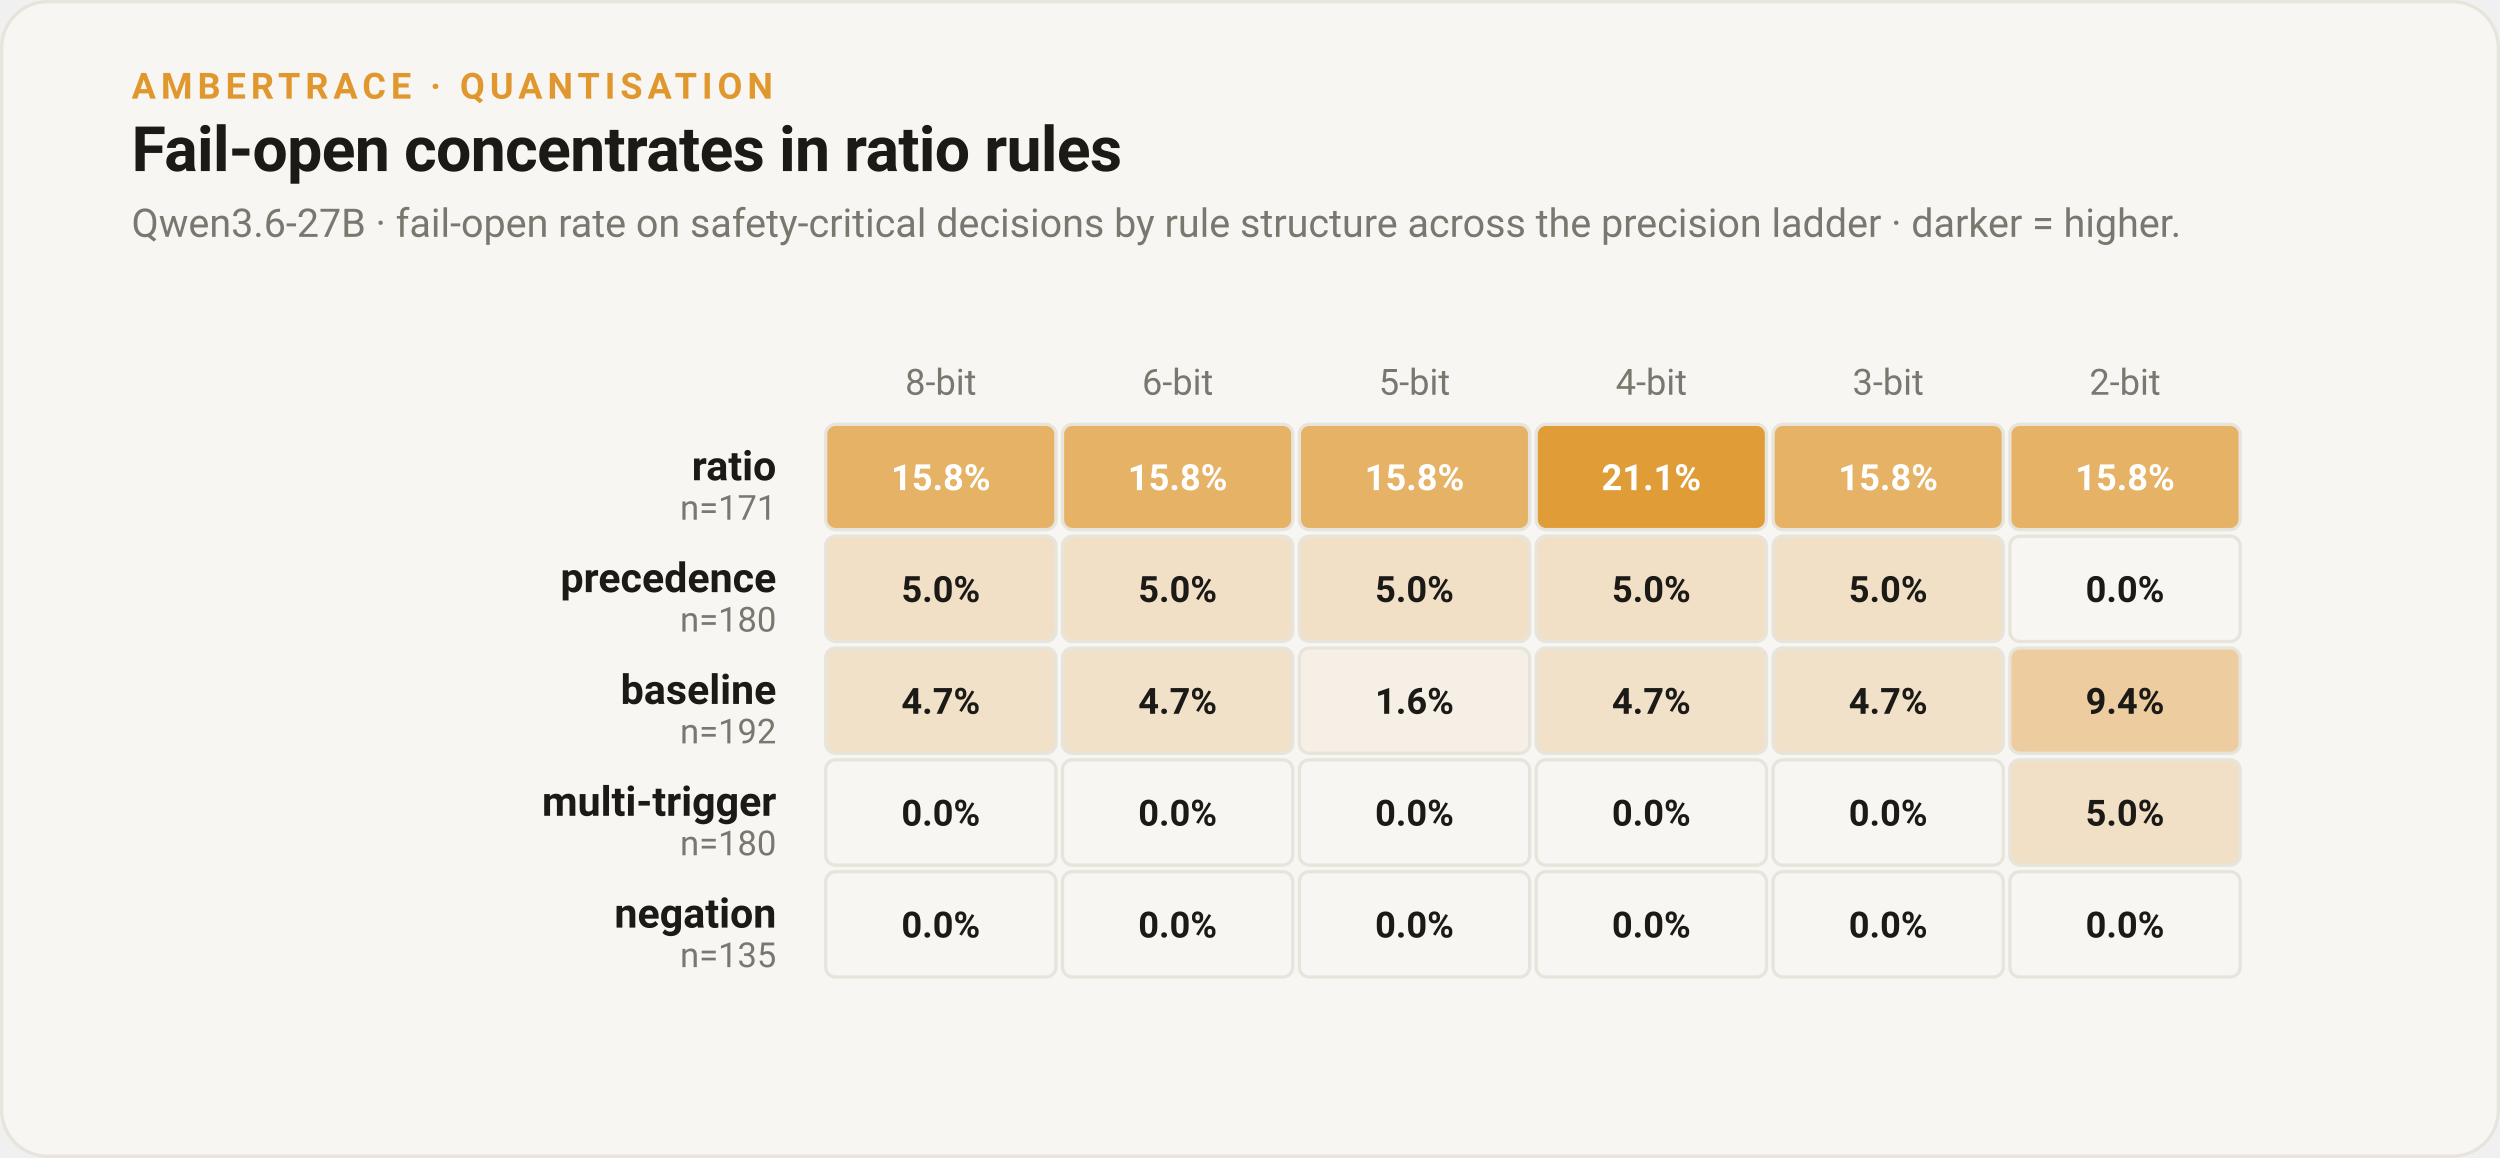
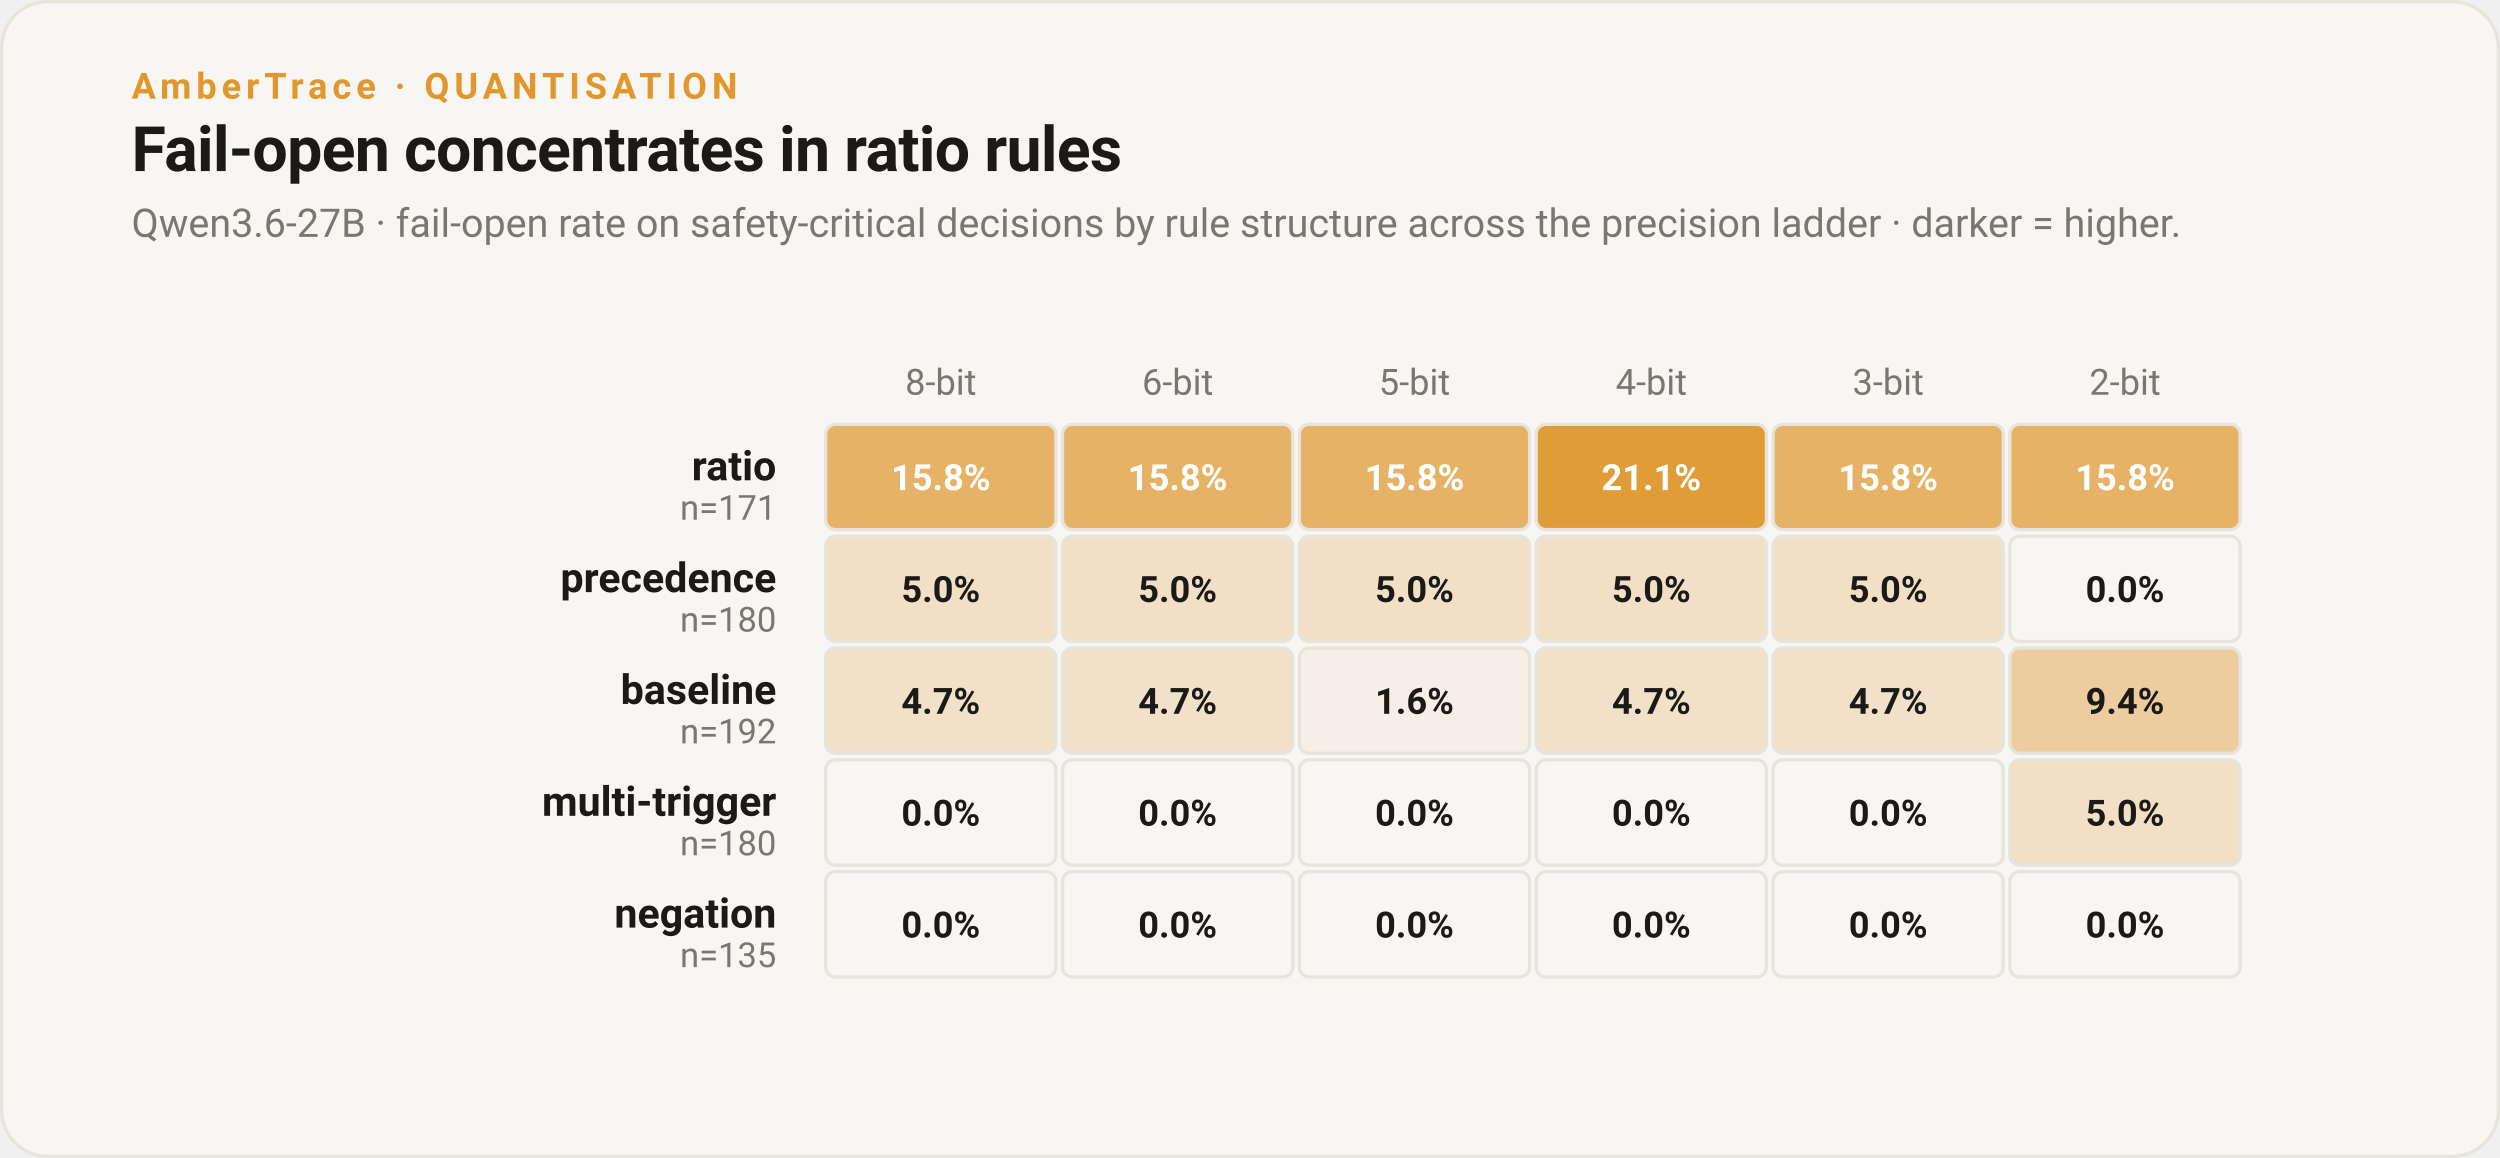
<svg xmlns="http://www.w3.org/2000/svg" viewBox="0 0 760 352" width="760" height="352" font-family="ui-sans-serif, system-ui, -apple-system, Segoe UI, Roboto, Helvetica, Arial, sans-serif">
  <style>
    .ti { fill: #1B1A17; font-size: 19px; font-weight: 700; letter-spacing: -0.2px; }
    .sub { fill: #7A776E; font-size: 12px; } .eb { fill: #E0982E; font-size: 11px; font-weight: 700; letter-spacing: 1.5px; }
    .md { fill: #1B1A17; font-size: 12.5px; font-weight: 600; } .lb { fill: #7A776E; font-size: 10.5px; font-variant-numeric: tabular-nums; }
    .col { fill: #7A776E; font-size: 11px; } .cell { font-size: 11px; font-weight: 700; font-variant-numeric: tabular-nums; }
  </style>
  <rect x="0.5" y="0.5" width="759" height="351" rx="14" fill="#F7F6F3" stroke="#E7E4DC" />
-   <text x="40" y="30" class="eb">AMBERTRACE · QUANTISATION</text>
+   <text x="40" y="30" class="eb">AmberTrace · QUANTISATION</text>
  <text x="40" y="52" class="ti">Fail-open concentrates in ratio rules</text>
  <text x="40" y="72" class="sub">Qwen3.6-27B · fail-open rate on safety-critical decisions by rule structure across the precision ladder · darker = higher.</text>
  <text x="286.0" y="120.0" text-anchor="middle" class="col">8-bit</text>
  <text x="358.0" y="120.0" text-anchor="middle" class="col">6-bit</text>
  <text x="430.0" y="120.0" text-anchor="middle" class="col">5-bit</text>
  <text x="502.0" y="120.0" text-anchor="middle" class="col">4-bit</text>
  <text x="574.0" y="120.0" text-anchor="middle" class="col">3-bit</text>
  <text x="646.0" y="120.0" text-anchor="middle" class="col">2-bit</text>
  <text x="236" y="146.0" text-anchor="end" class="md">ratio</text>
  <text x="236" y="158.0" text-anchor="end" class="lb">n=171</text>
  <rect x="251.0" y="129.0" width="70" height="32" rx="3" fill="#E6B265" stroke="#E7E4DC" />
  <text x="286.0" y="149.0" text-anchor="middle" class="cell" fill="#FFFFFF">15.8%</text>
  <rect x="323.0" y="129.0" width="70" height="32" rx="3" fill="#E6B265" stroke="#E7E4DC" />
  <text x="358.0" y="149.0" text-anchor="middle" class="cell" fill="#FFFFFF">15.8%</text>
  <rect x="395.0" y="129.0" width="70" height="32" rx="3" fill="#E6B265" stroke="#E7E4DC" />
  <text x="430.0" y="149.0" text-anchor="middle" class="cell" fill="#FFFFFF">15.8%</text>
  <rect x="467.0" y="129.0" width="70" height="32" rx="3" fill="#E09C36" stroke="#E7E4DC" />
  <text x="502.0" y="149.0" text-anchor="middle" class="cell" fill="#FFFFFF">21.1%</text>
  <rect x="539.0" y="129.0" width="70" height="32" rx="3" fill="#E6B265" stroke="#E7E4DC" />
  <text x="574.0" y="149.0" text-anchor="middle" class="cell" fill="#FFFFFF">15.8%</text>
  <rect x="611.0" y="129.0" width="70" height="32" rx="3" fill="#E6B265" stroke="#E7E4DC" />
  <text x="646.0" y="149.0" text-anchor="middle" class="cell" fill="#FFFFFF">15.8%</text>
  <text x="236" y="180.0" text-anchor="end" class="md">precedence</text>
  <text x="236" y="192.0" text-anchor="end" class="lb">n=180</text>
  <rect x="251.0" y="163.0" width="70" height="32" rx="3" fill="#F1E0C6" stroke="#E7E4DC" />
  <text x="286.0" y="183.0" text-anchor="middle" class="cell" fill="#1B1A17">5.0%</text>
  <rect x="323.0" y="163.0" width="70" height="32" rx="3" fill="#F1E0C6" stroke="#E7E4DC" />
  <text x="358.0" y="183.0" text-anchor="middle" class="cell" fill="#1B1A17">5.0%</text>
  <rect x="395.0" y="163.0" width="70" height="32" rx="3" fill="#F1E0C6" stroke="#E7E4DC" />
  <text x="430.0" y="183.0" text-anchor="middle" class="cell" fill="#1B1A17">5.0%</text>
  <rect x="467.0" y="163.0" width="70" height="32" rx="3" fill="#F1E0C6" stroke="#E7E4DC" />
  <text x="502.0" y="183.0" text-anchor="middle" class="cell" fill="#1B1A17">5.0%</text>
  <rect x="539.0" y="163.0" width="70" height="32" rx="3" fill="#F1E0C6" stroke="#E7E4DC" />
  <text x="574.0" y="183.0" text-anchor="middle" class="cell" fill="#1B1A17">5.0%</text>
  <rect x="611.0" y="163.0" width="70" height="32" rx="3" fill="#F7F6F3" stroke="#E7E4DC" />
  <text x="646.0" y="183.0" text-anchor="middle" class="cell" fill="#1B1A17">0.0%</text>
  <text x="236" y="214.0" text-anchor="end" class="md">baseline</text>
  <text x="236" y="226.0" text-anchor="end" class="lb">n=192</text>
  <rect x="251.0" y="197.0" width="70" height="32" rx="3" fill="#F2E1C9" stroke="#E7E4DC" />
  <text x="286.0" y="217.0" text-anchor="middle" class="cell" fill="#1B1A17">4.7%</text>
  <rect x="323.0" y="197.0" width="70" height="32" rx="3" fill="#F2E1C9" stroke="#E7E4DC" />
  <text x="358.0" y="217.0" text-anchor="middle" class="cell" fill="#1B1A17">4.7%</text>
  <rect x="395.0" y="197.0" width="70" height="32" rx="3" fill="#F5EFE5" stroke="#E7E4DC" />
  <text x="430.0" y="217.0" text-anchor="middle" class="cell" fill="#1B1A17">1.6%</text>
  <rect x="467.0" y="197.0" width="70" height="32" rx="3" fill="#F2E1C9" stroke="#E7E4DC" />
  <text x="502.0" y="217.0" text-anchor="middle" class="cell" fill="#1B1A17">4.7%</text>
  <rect x="539.0" y="197.0" width="70" height="32" rx="3" fill="#F2E1C9" stroke="#E7E4DC" />
  <text x="574.0" y="217.0" text-anchor="middle" class="cell" fill="#1B1A17">4.7%</text>
  <rect x="611.0" y="197.0" width="70" height="32" rx="3" fill="#EDCD9F" stroke="#E7E4DC" />
  <text x="646.0" y="217.0" text-anchor="middle" class="cell" fill="#1B1A17">9.4%</text>
  <text x="236" y="248.0" text-anchor="end" class="md">multi-trigger</text>
  <text x="236" y="260.0" text-anchor="end" class="lb">n=180</text>
  <rect x="251.0" y="231.0" width="70" height="32" rx="3" fill="#F7F6F3" stroke="#E7E4DC" />
  <text x="286.0" y="251.0" text-anchor="middle" class="cell" fill="#1B1A17">0.0%</text>
  <rect x="323.0" y="231.0" width="70" height="32" rx="3" fill="#F7F6F3" stroke="#E7E4DC" />
  <text x="358.0" y="251.0" text-anchor="middle" class="cell" fill="#1B1A17">0.0%</text>
  <rect x="395.0" y="231.0" width="70" height="32" rx="3" fill="#F7F6F3" stroke="#E7E4DC" />
  <text x="430.0" y="251.0" text-anchor="middle" class="cell" fill="#1B1A17">0.0%</text>
  <rect x="467.0" y="231.0" width="70" height="32" rx="3" fill="#F7F6F3" stroke="#E7E4DC" />
  <text x="502.0" y="251.0" text-anchor="middle" class="cell" fill="#1B1A17">0.0%</text>
  <rect x="539.0" y="231.0" width="70" height="32" rx="3" fill="#F7F6F3" stroke="#E7E4DC" />
  <text x="574.0" y="251.0" text-anchor="middle" class="cell" fill="#1B1A17">0.0%</text>
  <rect x="611.0" y="231.0" width="70" height="32" rx="3" fill="#F1E0C6" stroke="#E7E4DC" />
  <text x="646.0" y="251.0" text-anchor="middle" class="cell" fill="#1B1A17">5.0%</text>
  <text x="236" y="282.0" text-anchor="end" class="md">negation</text>
  <text x="236" y="294.0" text-anchor="end" class="lb">n=135</text>
  <rect x="251.0" y="265.0" width="70" height="32" rx="3" fill="#F7F6F3" stroke="#E7E4DC" />
  <text x="286.0" y="285.0" text-anchor="middle" class="cell" fill="#1B1A17">0.0%</text>
  <rect x="323.0" y="265.0" width="70" height="32" rx="3" fill="#F7F6F3" stroke="#E7E4DC" />
  <text x="358.0" y="285.0" text-anchor="middle" class="cell" fill="#1B1A17">0.0%</text>
  <rect x="395.0" y="265.0" width="70" height="32" rx="3" fill="#F7F6F3" stroke="#E7E4DC" />
  <text x="430.0" y="285.0" text-anchor="middle" class="cell" fill="#1B1A17">0.0%</text>
  <rect x="467.0" y="265.0" width="70" height="32" rx="3" fill="#F7F6F3" stroke="#E7E4DC" />
  <text x="502.0" y="285.0" text-anchor="middle" class="cell" fill="#1B1A17">0.0%</text>
  <rect x="539.0" y="265.0" width="70" height="32" rx="3" fill="#F7F6F3" stroke="#E7E4DC" />
  <text x="574.0" y="285.0" text-anchor="middle" class="cell" fill="#1B1A17">0.0%</text>
  <rect x="611.0" y="265.0" width="70" height="32" rx="3" fill="#F7F6F3" stroke="#E7E4DC" />
  <text x="646.0" y="285.0" text-anchor="middle" class="cell" fill="#1B1A17">0.0%</text>
</svg>
